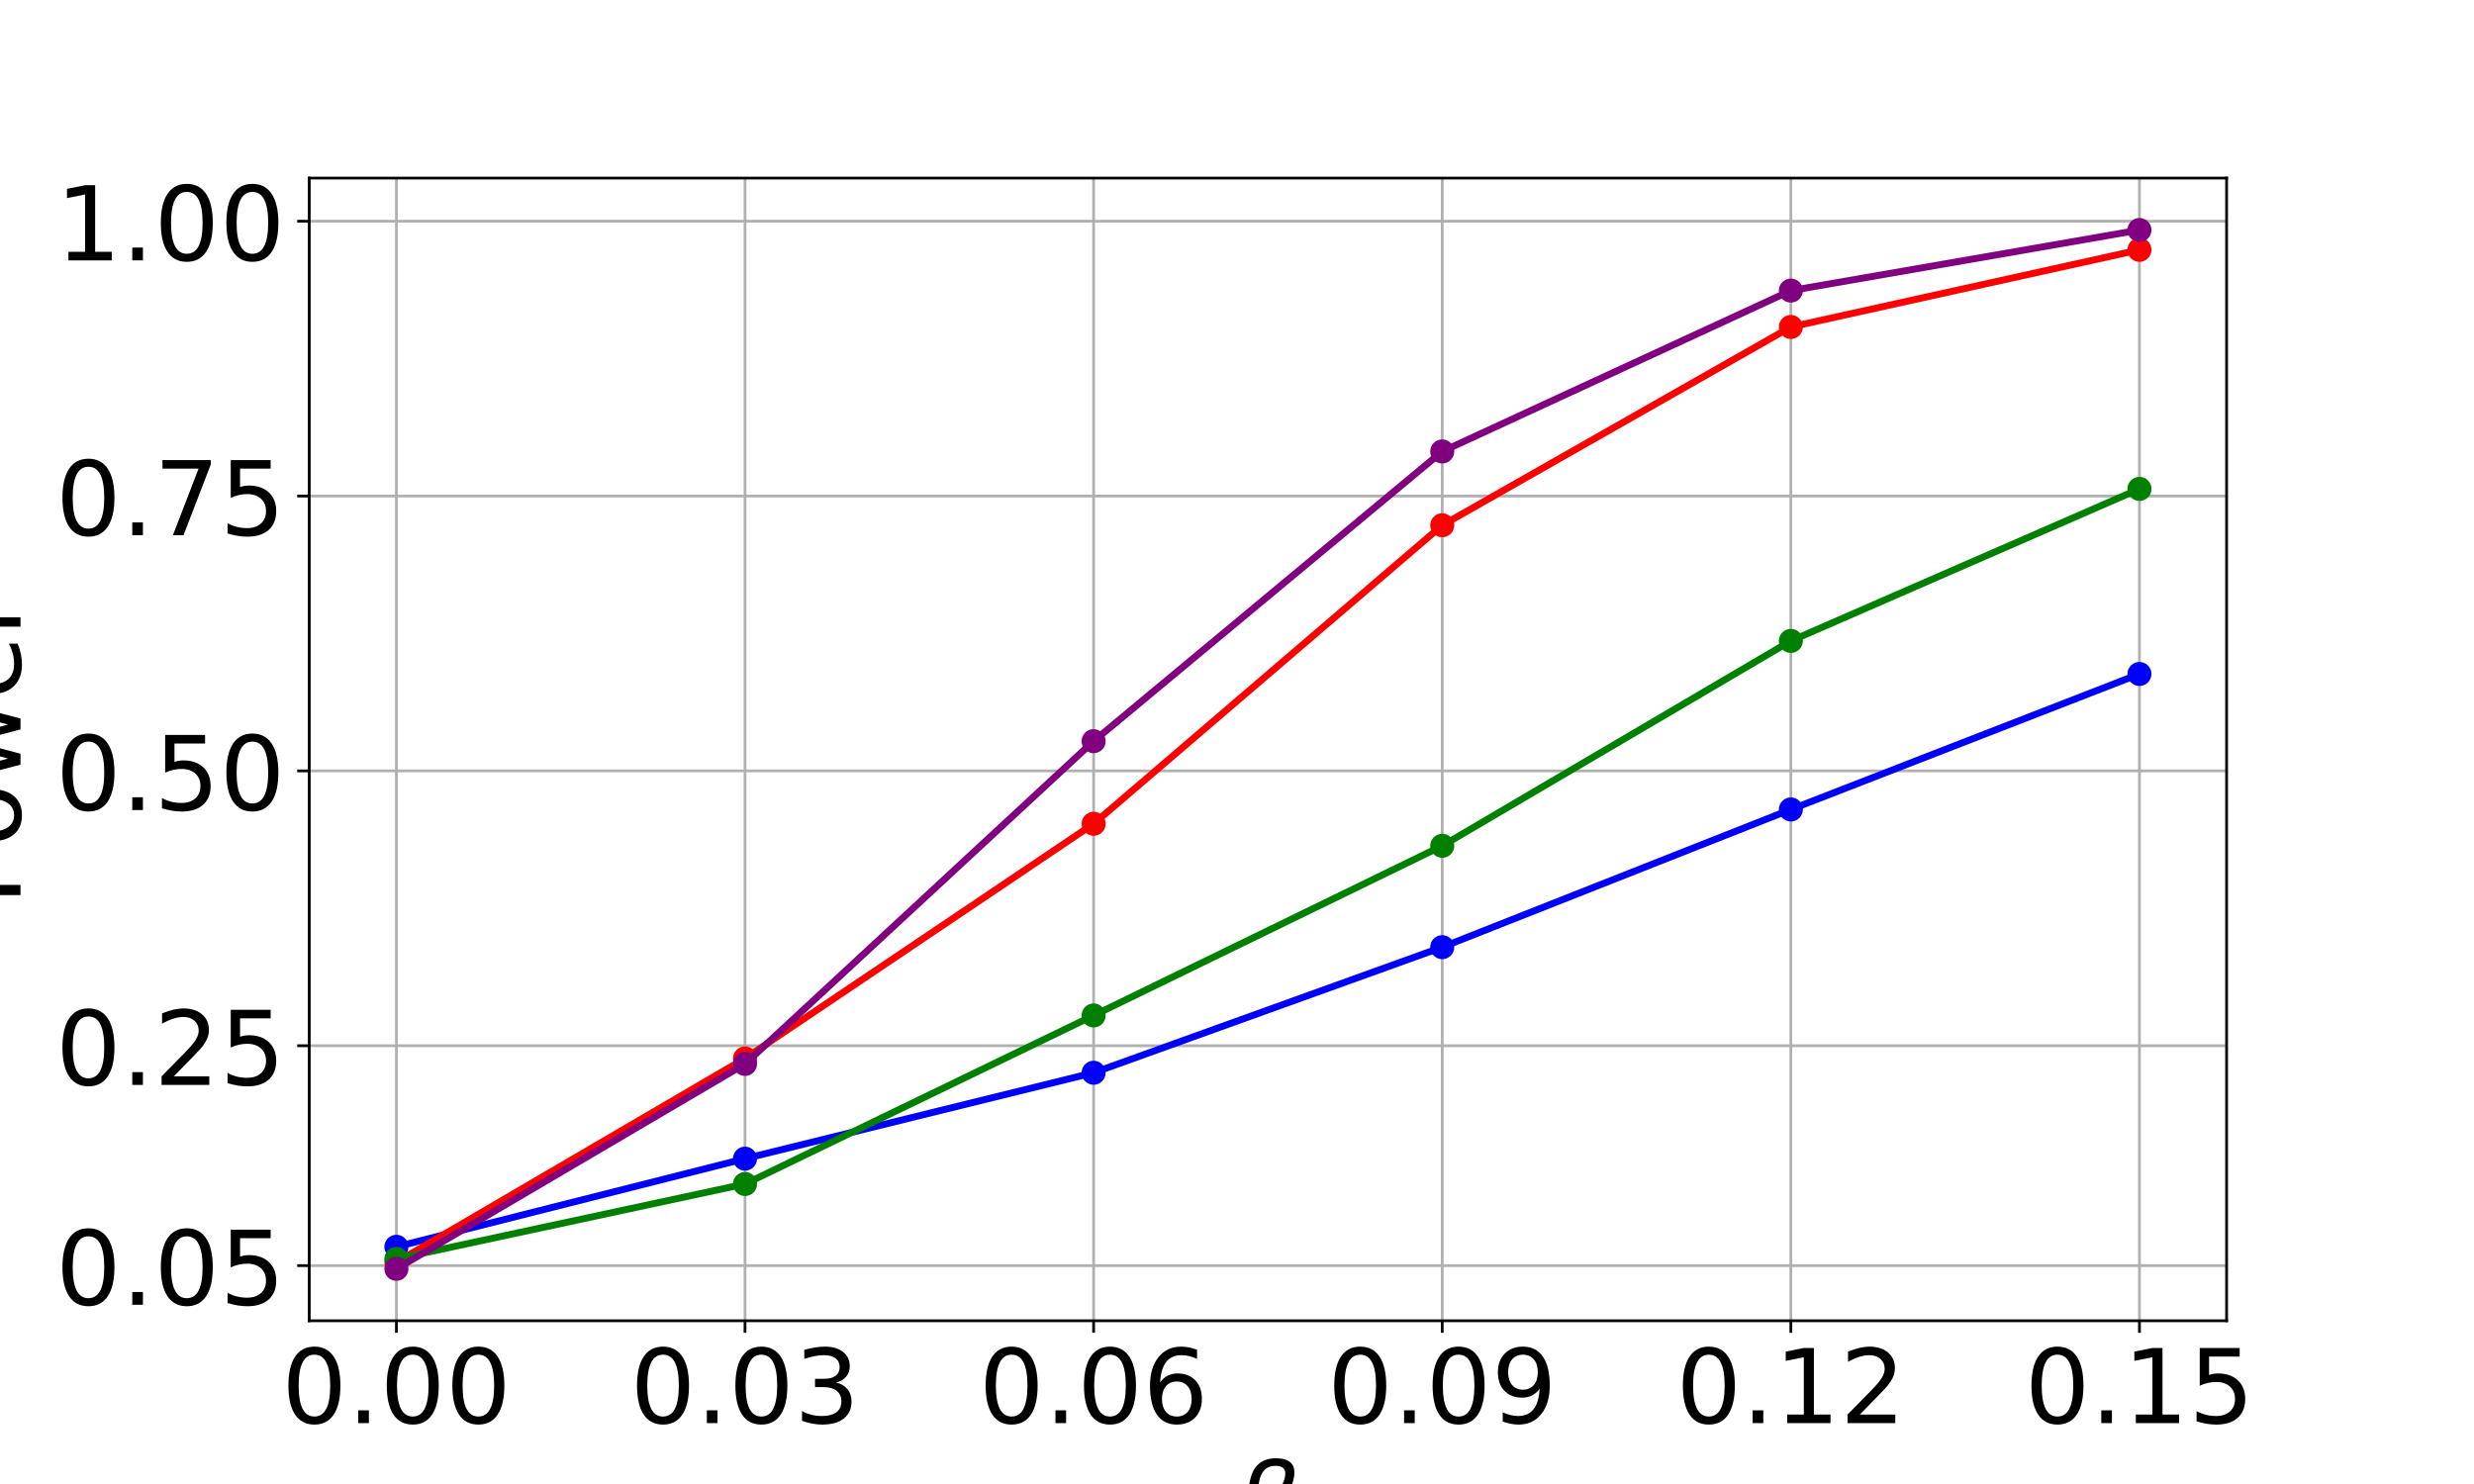
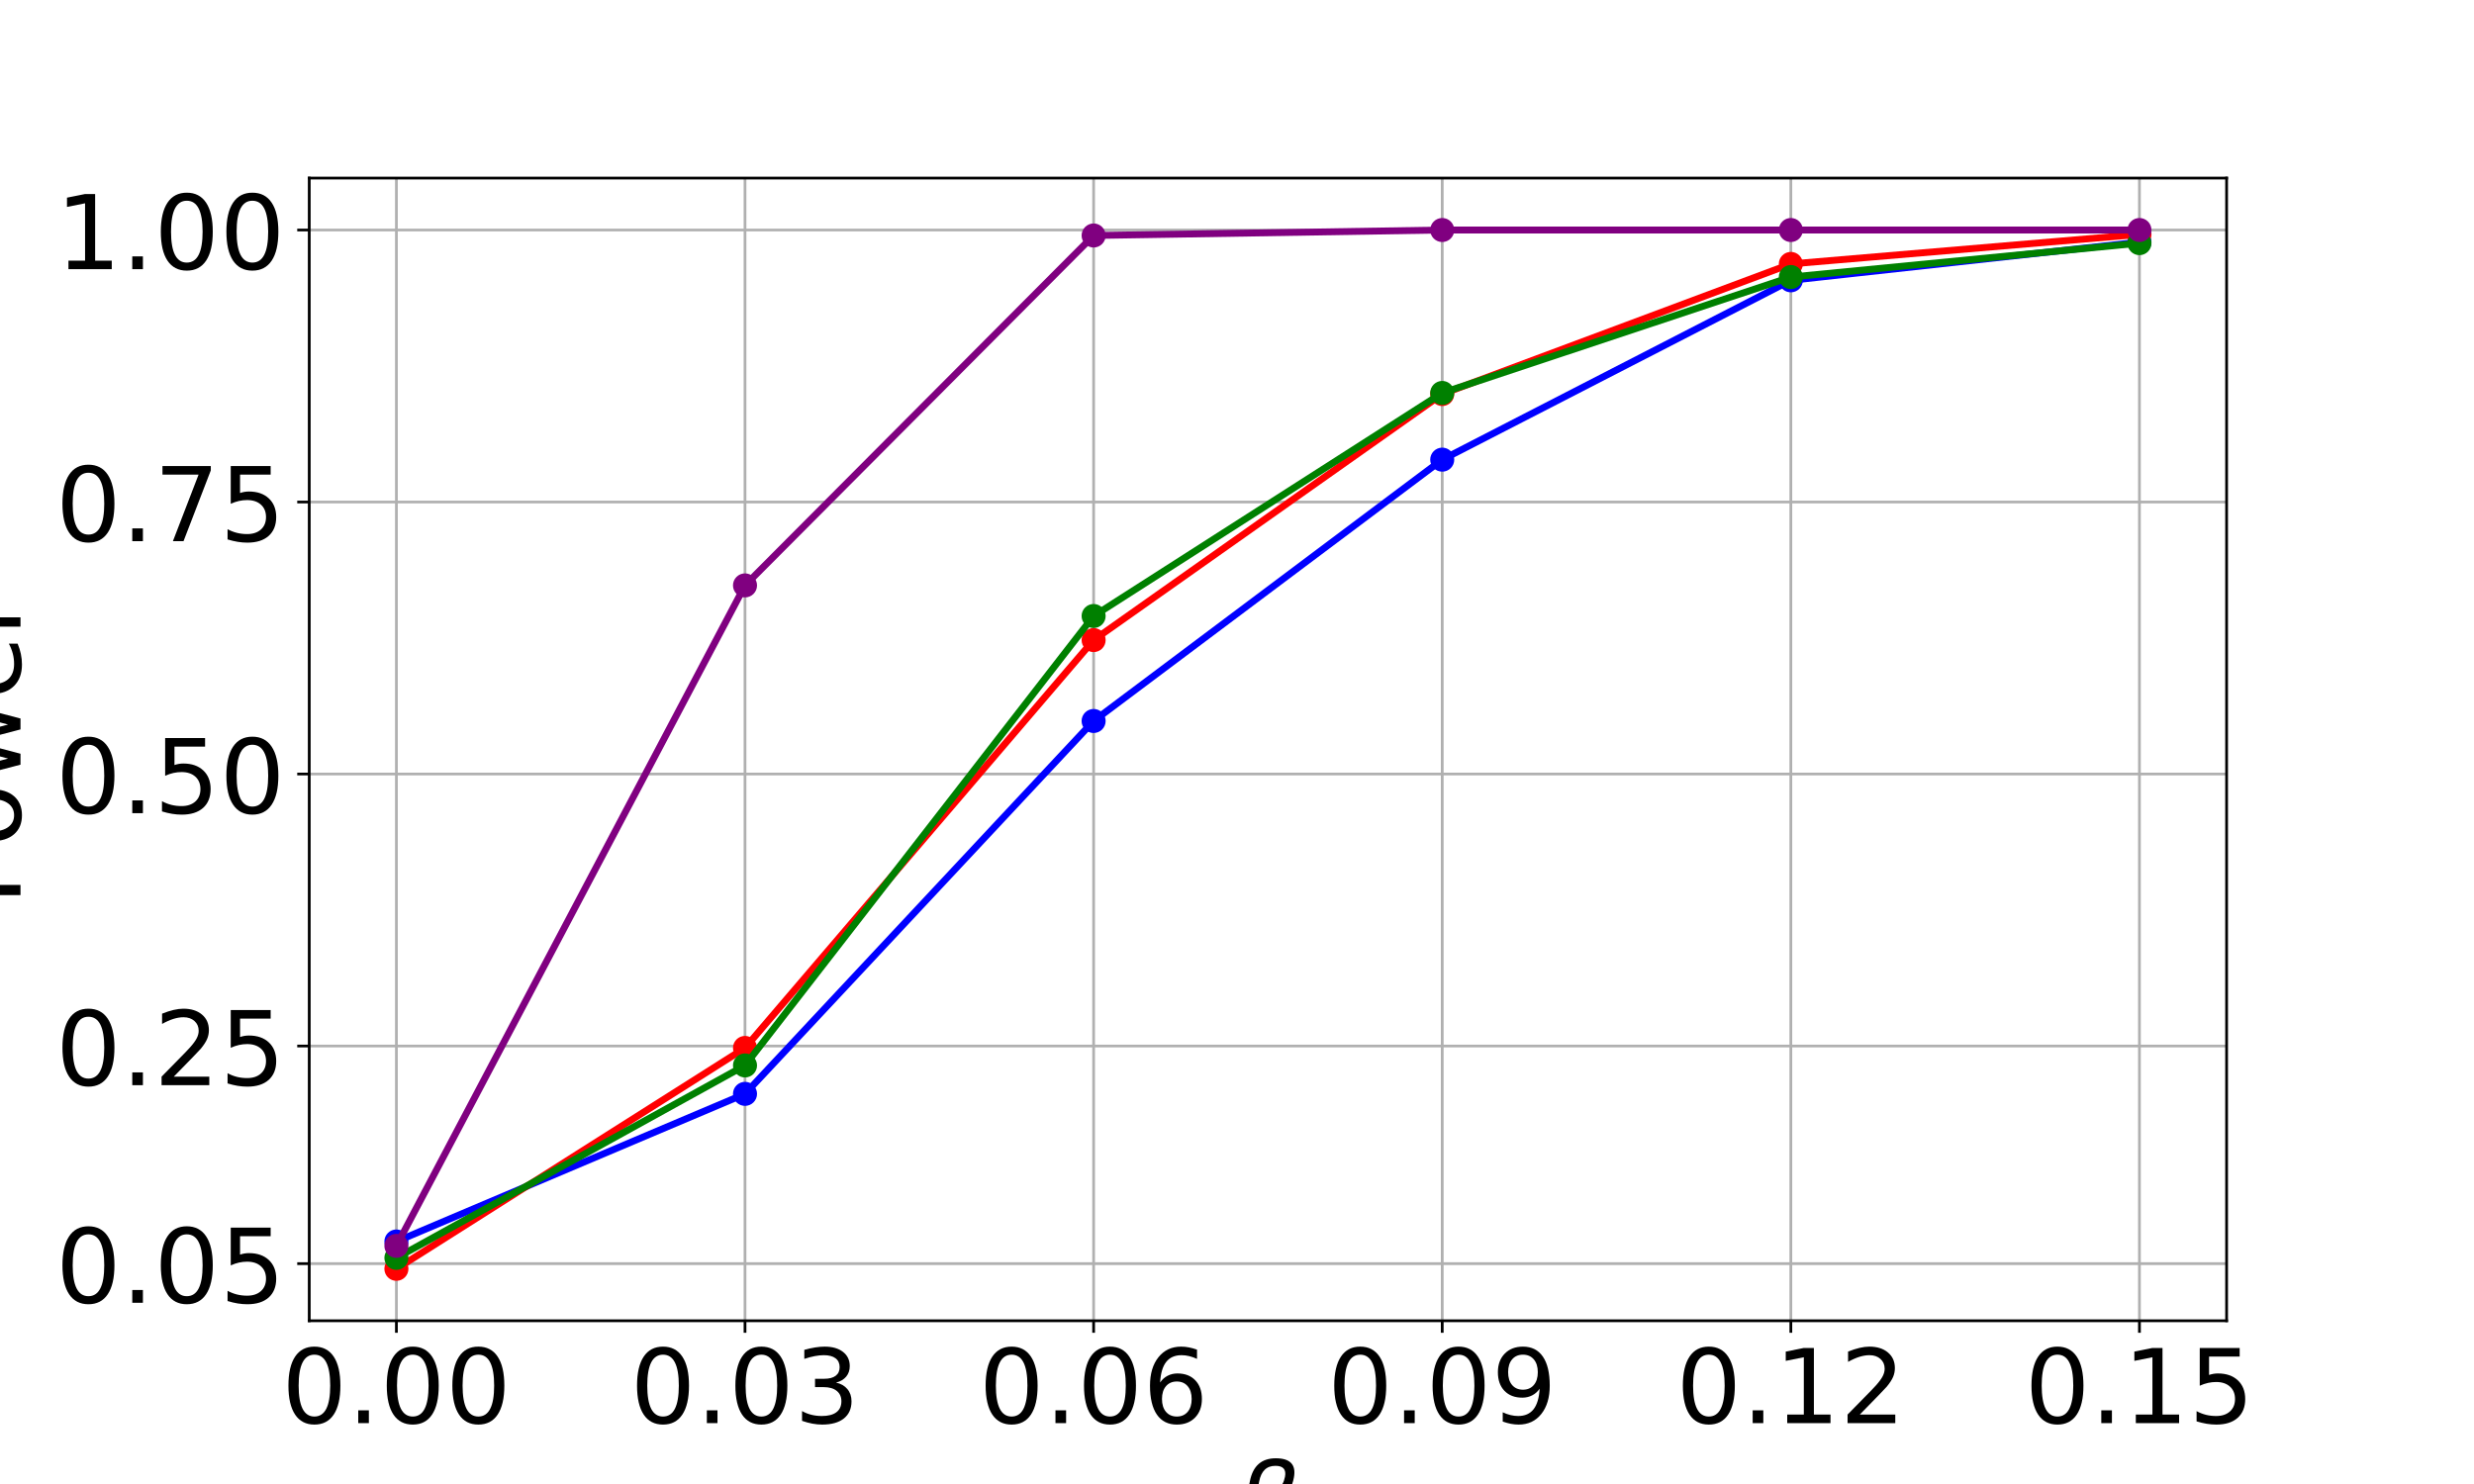
<svg xmlns="http://www.w3.org/2000/svg" xmlns:xlink="http://www.w3.org/1999/xlink" width="720pt" height="432pt" viewBox="0 0 720 432" version="1.1">
  <defs>
    <style type="text/css">*{stroke-linejoin: round; stroke-linecap: butt}</style>
  </defs>
  <g id="figure_1">
    <g id="patch_1">
      <path d="M 0 432  L 720 432  L 720 0  L 0 0  z " style="fill: #ffffff" />
    </g>
    <g id="axes_1">
      <g id="patch_2">
        <path d="M 90 384.48  L 648 384.48  L 648 51.84  L 90 51.84  z " style="fill: #ffffff" />
      </g>
      <g id="matplotlib.axis_1">
        <g id="xtick_1">
          <g id="line2d_1">
-             <path d="M 115.364 384.48  L 115.364 51.84  " clip-path="url(#pa038747696)" style="fill: none; stroke: #b0b0b0; stroke-width: 0.8; stroke-linecap: square" />
+             <path d="M 115.364 384.48  L 115.364 51.84  " clip-path="url(#pae2e86ba9e)" style="fill: none; stroke: #b0b0b0; stroke-width: 0.8; stroke-linecap: square" />
          </g>
          <g id="line2d_2">
            <defs>
-               <path id="mfbae62aa5c" d="M 0 0  L 0 3.5  " style="stroke: #000000; stroke-width: 0.8" />
+               <path id="m3d2e8a4893" d="M 0 0  L 0 3.5  " style="stroke: #000000; stroke-width: 0.8" />
            </defs>
            <g>
-               <use xlink:href="#mfbae62aa5c" x="115.364" y="384.48" style="stroke: #000000; stroke-width: 0.8" />
+               <use xlink:href="#m3d2e8a4893" x="115.364" y="384.48" style="stroke: #000000; stroke-width: 0.8" />
            </g>
          </g>
          <g id="text_1">
            <g transform="translate(81.9652 414.2753) scale(0.3 -0.3)">
              <defs>
                <path id="DejaVuSans-30" d="M 2034 4250  Q 1547 4250 1301 3770  Q 1056 3291 1056 2328  Q 1056 1369 1301 889  Q 1547 409 2034 409  Q 2525 409 2770 889  Q 3016 1369 3016 2328  Q 3016 3291 2770 3770  Q 2525 4250 2034 4250  z M 2034 4750  Q 2819 4750 3233 4129  Q 3647 3509 3647 2328  Q 3647 1150 3233 529  Q 2819 -91 2034 -91  Q 1250 -91 836 529  Q 422 1150 422 2328  Q 422 3509 836 4129  Q 1250 4750 2034 4750  z " transform="scale(0.015625)" />
                <path id="DejaVuSans-2e" d="M 684 794  L 1344 794  L 1344 0  L 684 0  L 684 794  z " transform="scale(0.015625)" />
              </defs>
              <use xlink:href="#DejaVuSans-30" />
              <use xlink:href="#DejaVuSans-2e" x="63.623" />
              <use xlink:href="#DejaVuSans-30" x="95.41" />
              <use xlink:href="#DejaVuSans-30" x="159.033" />
            </g>
          </g>
        </g>
        <g id="xtick_2">
          <g id="line2d_3">
-             <path d="M 216.818 384.48  L 216.818 51.84  " clip-path="url(#pa038747696)" style="fill: none; stroke: #b0b0b0; stroke-width: 0.8; stroke-linecap: square" />
+             <path d="M 216.818 384.48  L 216.818 51.84  " clip-path="url(#pae2e86ba9e)" style="fill: none; stroke: #b0b0b0; stroke-width: 0.8; stroke-linecap: square" />
          </g>
          <g id="line2d_4">
            <g>
-               <use xlink:href="#mfbae62aa5c" x="216.818" y="384.48" style="stroke: #000000; stroke-width: 0.8" />
+               <use xlink:href="#m3d2e8a4893" x="216.818" y="384.48" style="stroke: #000000; stroke-width: 0.8" />
            </g>
          </g>
          <g id="text_2">
            <g transform="translate(183.4197 414.2753) scale(0.3 -0.3)">
              <defs>
                <path id="DejaVuSans-33" d="M 2597 2516  Q 3050 2419 3304 2112  Q 3559 1806 3559 1356  Q 3559 666 3084 287  Q 2609 -91 1734 -91  Q 1441 -91 1130 -33  Q 819 25 488 141  L 488 750  Q 750 597 1062 519  Q 1375 441 1716 441  Q 2309 441 2620 675  Q 2931 909 2931 1356  Q 2931 1769 2642 2001  Q 2353 2234 1838 2234  L 1294 2234  L 1294 2753  L 1863 2753  Q 2328 2753 2575 2939  Q 2822 3125 2822 3475  Q 2822 3834 2567 4026  Q 2313 4219 1838 4219  Q 1578 4219 1281 4162  Q 984 4106 628 3988  L 628 4550  Q 988 4650 1302 4700  Q 1616 4750 1894 4750  Q 2613 4750 3031 4423  Q 3450 4097 3450 3541  Q 3450 3153 3228 2886  Q 3006 2619 2597 2516  z " transform="scale(0.015625)" />
              </defs>
              <use xlink:href="#DejaVuSans-30" />
              <use xlink:href="#DejaVuSans-2e" x="63.623" />
              <use xlink:href="#DejaVuSans-30" x="95.41" />
              <use xlink:href="#DejaVuSans-33" x="159.033" />
            </g>
          </g>
        </g>
        <g id="xtick_3">
          <g id="line2d_5">
-             <path d="M 318.273 384.48  L 318.273 51.84  " clip-path="url(#pa038747696)" style="fill: none; stroke: #b0b0b0; stroke-width: 0.8; stroke-linecap: square" />
+             <path d="M 318.273 384.48  L 318.273 51.84  " clip-path="url(#pae2e86ba9e)" style="fill: none; stroke: #b0b0b0; stroke-width: 0.8; stroke-linecap: square" />
          </g>
          <g id="line2d_6">
            <g>
-               <use xlink:href="#mfbae62aa5c" x="318.273" y="384.48" style="stroke: #000000; stroke-width: 0.8" />
+               <use xlink:href="#m3d2e8a4893" x="318.273" y="384.48" style="stroke: #000000; stroke-width: 0.8" />
            </g>
          </g>
          <g id="text_3">
            <g transform="translate(284.8743 414.2753) scale(0.3 -0.3)">
              <defs>
                <path id="DejaVuSans-36" d="M 2113 2584  Q 1688 2584 1439 2293  Q 1191 2003 1191 1497  Q 1191 994 1439 701  Q 1688 409 2113 409  Q 2538 409 2786 701  Q 3034 994 3034 1497  Q 3034 2003 2786 2293  Q 2538 2584 2113 2584  z M 3366 4563  L 3366 3988  Q 3128 4100 2886 4159  Q 2644 4219 2406 4219  Q 1781 4219 1451 3797  Q 1122 3375 1075 2522  Q 1259 2794 1537 2939  Q 1816 3084 2150 3084  Q 2853 3084 3261 2657  Q 3669 2231 3669 1497  Q 3669 778 3244 343  Q 2819 -91 2113 -91  Q 1303 -91 875 529  Q 447 1150 447 2328  Q 447 3434 972 4092  Q 1497 4750 2381 4750  Q 2619 4750 2861 4703  Q 3103 4656 3366 4563  z " transform="scale(0.015625)" />
              </defs>
              <use xlink:href="#DejaVuSans-30" />
              <use xlink:href="#DejaVuSans-2e" x="63.623" />
              <use xlink:href="#DejaVuSans-30" x="95.41" />
              <use xlink:href="#DejaVuSans-36" x="159.033" />
            </g>
          </g>
        </g>
        <g id="xtick_4">
          <g id="line2d_7">
-             <path d="M 419.727 384.48  L 419.727 51.84  " clip-path="url(#pa038747696)" style="fill: none; stroke: #b0b0b0; stroke-width: 0.8; stroke-linecap: square" />
+             <path d="M 419.727 384.48  L 419.727 51.84  " clip-path="url(#pae2e86ba9e)" style="fill: none; stroke: #b0b0b0; stroke-width: 0.8; stroke-linecap: square" />
          </g>
          <g id="line2d_8">
            <g>
-               <use xlink:href="#mfbae62aa5c" x="419.727" y="384.48" style="stroke: #000000; stroke-width: 0.8" />
+               <use xlink:href="#m3d2e8a4893" x="419.727" y="384.48" style="stroke: #000000; stroke-width: 0.8" />
            </g>
          </g>
          <g id="text_4">
            <g transform="translate(386.3288 414.2753) scale(0.3 -0.3)">
              <defs>
                <path id="DejaVuSans-39" d="M 703 97  L 703 672  Q 941 559 1184 500  Q 1428 441 1663 441  Q 2288 441 2617 861  Q 2947 1281 2994 2138  Q 2813 1869 2534 1725  Q 2256 1581 1919 1581  Q 1219 1581 811 2004  Q 403 2428 403 3163  Q 403 3881 828 4315  Q 1253 4750 1959 4750  Q 2769 4750 3195 4129  Q 3622 3509 3622 2328  Q 3622 1225 3098 567  Q 2575 -91 1691 -91  Q 1453 -91 1209 -44  Q 966 3 703 97  z M 1959 2075  Q 2384 2075 2632 2365  Q 2881 2656 2881 3163  Q 2881 3666 2632 3958  Q 2384 4250 1959 4250  Q 1534 4250 1286 3958  Q 1038 3666 1038 3163  Q 1038 2656 1286 2365  Q 1534 2075 1959 2075  z " transform="scale(0.015625)" />
              </defs>
              <use xlink:href="#DejaVuSans-30" />
              <use xlink:href="#DejaVuSans-2e" x="63.623" />
              <use xlink:href="#DejaVuSans-30" x="95.41" />
              <use xlink:href="#DejaVuSans-39" x="159.033" />
            </g>
          </g>
        </g>
        <g id="xtick_5">
          <g id="line2d_9">
-             <path d="M 521.182 384.48  L 521.182 51.84  " clip-path="url(#pa038747696)" style="fill: none; stroke: #b0b0b0; stroke-width: 0.8; stroke-linecap: square" />
+             <path d="M 521.182 384.48  L 521.182 51.84  " clip-path="url(#pae2e86ba9e)" style="fill: none; stroke: #b0b0b0; stroke-width: 0.8; stroke-linecap: square" />
          </g>
          <g id="line2d_10">
            <g>
-               <use xlink:href="#mfbae62aa5c" x="521.182" y="384.48" style="stroke: #000000; stroke-width: 0.8" />
+               <use xlink:href="#m3d2e8a4893" x="521.182" y="384.48" style="stroke: #000000; stroke-width: 0.8" />
            </g>
          </g>
          <g id="text_5">
            <g transform="translate(487.7834 414.2753) scale(0.3 -0.3)">
              <defs>
                <path id="DejaVuSans-31" d="M 794 531  L 1825 531  L 1825 4091  L 703 3866  L 703 4441  L 1819 4666  L 2450 4666  L 2450 531  L 3481 531  L 3481 0  L 794 0  L 794 531  z " transform="scale(0.015625)" />
                <path id="DejaVuSans-32" d="M 1228 531  L 3431 531  L 3431 0  L 469 0  L 469 531  Q 828 903 1448 1529  Q 2069 2156 2228 2338  Q 2531 2678 2651 2914  Q 2772 3150 2772 3378  Q 2772 3750 2511 3984  Q 2250 4219 1831 4219  Q 1534 4219 1204 4116  Q 875 4013 500 3803  L 500 4441  Q 881 4594 1212 4672  Q 1544 4750 1819 4750  Q 2544 4750 2975 4387  Q 3406 4025 3406 3419  Q 3406 3131 3298 2873  Q 3191 2616 2906 2266  Q 2828 2175 2409 1742  Q 1991 1309 1228 531  z " transform="scale(0.015625)" />
              </defs>
              <use xlink:href="#DejaVuSans-30" />
              <use xlink:href="#DejaVuSans-2e" x="63.623" />
              <use xlink:href="#DejaVuSans-31" x="95.41" />
              <use xlink:href="#DejaVuSans-32" x="159.033" />
            </g>
          </g>
        </g>
        <g id="xtick_6">
          <g id="line2d_11">
-             <path d="M 622.636 384.48  L 622.636 51.84  " clip-path="url(#pa038747696)" style="fill: none; stroke: #b0b0b0; stroke-width: 0.8; stroke-linecap: square" />
+             <path d="M 622.636 384.48  L 622.636 51.84  " clip-path="url(#pae2e86ba9e)" style="fill: none; stroke: #b0b0b0; stroke-width: 0.8; stroke-linecap: square" />
          </g>
          <g id="line2d_12">
            <g>
-               <use xlink:href="#mfbae62aa5c" x="622.636" y="384.48" style="stroke: #000000; stroke-width: 0.8" />
+               <use xlink:href="#m3d2e8a4893" x="622.636" y="384.48" style="stroke: #000000; stroke-width: 0.8" />
            </g>
          </g>
          <g id="text_6">
            <g transform="translate(589.2379 414.2753) scale(0.3 -0.3)">
              <defs>
                <path id="DejaVuSans-35" d="M 691 4666  L 3169 4666  L 3169 4134  L 1269 4134  L 1269 2991  Q 1406 3038 1543 3061  Q 1681 3084 1819 3084  Q 2600 3084 3056 2656  Q 3513 2228 3513 1497  Q 3513 744 3044 326  Q 2575 -91 1722 -91  Q 1428 -91 1123 -41  Q 819 9 494 109  L 494 744  Q 775 591 1075 516  Q 1375 441 1709 441  Q 2250 441 2565 725  Q 2881 1009 2881 1497  Q 2881 1984 2565 2268  Q 2250 2553 1709 2553  Q 1456 2553 1204 2497  Q 953 2441 691 2322  L 691 4666  z " transform="scale(0.015625)" />
              </defs>
              <use xlink:href="#DejaVuSans-30" />
              <use xlink:href="#DejaVuSans-2e" x="63.623" />
              <use xlink:href="#DejaVuSans-31" x="95.41" />
              <use xlink:href="#DejaVuSans-35" x="159.033" />
            </g>
          </g>
        </g>
        <g id="text_7">
          <g transform="translate(359.4 447.6144) scale(0.3 -0.3)">
            <defs>
              <path id="DejaVuSans-Oblique-3b2" d="M 872 216  L 572 -1331  L -6 -1331  L 928 3478  Q 1206 4903 2538 4903  Q 3888 4903 3659 3700  Q 3503 2844 2894 2531  Q 3713 2250 3553 1416  Q 3272 -69 1759 -66  Q 1097 -63 872 216  z M 1019 966  Q 1259 422 1875 425  Q 2775 425 2966 1406  Q 3138 2288 1675 2219  L 1778 2750  Q 2909 2731 3106 3750  Q 3241 4438 2509 4434  Q 1691 4434 1503 3459  L 1019 966  z " transform="scale(0.015625)" />
            </defs>
            <use xlink:href="#DejaVuSans-Oblique-3b2" transform="translate(0 0.390625)" />
          </g>
        </g>
      </g>
      <g id="matplotlib.axis_2">
        <g id="ytick_1">
          <g id="line2d_13">
-             <path d="M 90 304.423  L 648 304.423  " clip-path="url(#pa038747696)" style="fill: none; stroke: #b0b0b0; stroke-width: 0.8; stroke-linecap: square" />
+             <path d="M 90 304.503  L 648 304.503  " clip-path="url(#pae2e86ba9e)" style="fill: none; stroke: #b0b0b0; stroke-width: 0.8; stroke-linecap: square" />
          </g>
          <g id="line2d_14">
            <defs>
-               <path id="md368ca4e29" d="M 0 0  L -3.5 0  " style="stroke: #000000; stroke-width: 0.8" />
+               <path id="mae5ca51625" d="M 0 0  L -3.5 0  " style="stroke: #000000; stroke-width: 0.8" />
            </defs>
            <g>
-               <use xlink:href="#md368ca4e29" x="90" y="304.423" style="stroke: #000000; stroke-width: 0.8" />
+               <use xlink:href="#mae5ca51625" x="90" y="304.503" style="stroke: #000000; stroke-width: 0.8" />
            </g>
          </g>
          <g id="text_8">
-             <g transform="translate(16.20312 315.8202) scale(0.3 -0.3)">
+             <g transform="translate(16.20312 315.9008) scale(0.3 -0.3)">
              <use xlink:href="#DejaVuSans-30" />
              <use xlink:href="#DejaVuSans-2e" x="63.623" />
              <use xlink:href="#DejaVuSans-32" x="95.41" />
              <use xlink:href="#DejaVuSans-35" x="159.033" />
            </g>
          </g>
        </g>
        <g id="ytick_2">
          <g id="line2d_15">
-             <path d="M 90 224.413  L 648 224.413  " clip-path="url(#pa038747696)" style="fill: none; stroke: #b0b0b0; stroke-width: 0.8; stroke-linecap: square" />
+             <path d="M 90 225.322  L 648 225.322  " clip-path="url(#pae2e86ba9e)" style="fill: none; stroke: #b0b0b0; stroke-width: 0.8; stroke-linecap: square" />
          </g>
          <g id="line2d_16">
            <g>
-               <use xlink:href="#md368ca4e29" x="90" y="224.413" style="stroke: #000000; stroke-width: 0.8" />
+               <use xlink:href="#mae5ca51625" x="90" y="225.322" style="stroke: #000000; stroke-width: 0.8" />
            </g>
          </g>
          <g id="text_9">
-             <g transform="translate(16.20312 235.8109) scale(0.3 -0.3)">
+             <g transform="translate(16.20312 236.7198) scale(0.3 -0.3)">
              <use xlink:href="#DejaVuSans-30" />
              <use xlink:href="#DejaVuSans-2e" x="63.623" />
              <use xlink:href="#DejaVuSans-35" x="95.41" />
              <use xlink:href="#DejaVuSans-30" x="159.033" />
            </g>
          </g>
        </g>
        <g id="ytick_3">
          <g id="line2d_17">
-             <path d="M 90 144.404  L 648 144.404  " clip-path="url(#pa038747696)" style="fill: none; stroke: #b0b0b0; stroke-width: 0.8; stroke-linecap: square" />
+             <path d="M 90 146.141  L 648 146.141  " clip-path="url(#pae2e86ba9e)" style="fill: none; stroke: #b0b0b0; stroke-width: 0.8; stroke-linecap: square" />
          </g>
          <g id="line2d_18">
            <g>
-               <use xlink:href="#md368ca4e29" x="90" y="144.404" style="stroke: #000000; stroke-width: 0.8" />
+               <use xlink:href="#mae5ca51625" x="90" y="146.141" style="stroke: #000000; stroke-width: 0.8" />
            </g>
          </g>
          <g id="text_10">
-             <g transform="translate(16.20312 155.8016) scale(0.3 -0.3)">
+             <g transform="translate(16.20312 157.5387) scale(0.3 -0.3)">
              <defs>
                <path id="DejaVuSans-37" d="M 525 4666  L 3525 4666  L 3525 4397  L 1831 0  L 1172 0  L 2766 4134  L 525 4134  L 525 4666  z " transform="scale(0.015625)" />
              </defs>
              <use xlink:href="#DejaVuSans-30" />
              <use xlink:href="#DejaVuSans-2e" x="63.623" />
              <use xlink:href="#DejaVuSans-37" x="95.41" />
              <use xlink:href="#DejaVuSans-35" x="159.033" />
            </g>
          </g>
        </g>
        <g id="ytick_4">
          <g id="line2d_19">
-             <path d="M 90 64.395  L 648 64.395  " clip-path="url(#pa038747696)" style="fill: none; stroke: #b0b0b0; stroke-width: 0.8; stroke-linecap: square" />
+             <path d="M 90 66.96  L 648 66.96  " clip-path="url(#pae2e86ba9e)" style="fill: none; stroke: #b0b0b0; stroke-width: 0.8; stroke-linecap: square" />
          </g>
          <g id="line2d_20">
            <g>
-               <use xlink:href="#md368ca4e29" x="90" y="64.395" style="stroke: #000000; stroke-width: 0.8" />
+               <use xlink:href="#mae5ca51625" x="90" y="66.96" style="stroke: #000000; stroke-width: 0.8" />
            </g>
          </g>
          <g id="text_11">
-             <g transform="translate(16.20312 75.79223) scale(0.3 -0.3)">
+             <g transform="translate(16.20312 78.35766) scale(0.3 -0.3)">
              <use xlink:href="#DejaVuSans-31" />
              <use xlink:href="#DejaVuSans-2e" x="63.623" />
              <use xlink:href="#DejaVuSans-30" x="95.41" />
              <use xlink:href="#DejaVuSans-30" x="159.033" />
            </g>
          </g>
        </g>
        <g id="ytick_5">
          <g id="line2d_21">
-             <path d="M 90 368.43  L 648 368.43  " clip-path="url(#pa038747696)" style="fill: none; stroke: #b0b0b0; stroke-width: 0.8; stroke-linecap: square" />
+             <path d="M 90 367.848  L 648 367.848  " clip-path="url(#pae2e86ba9e)" style="fill: none; stroke: #b0b0b0; stroke-width: 0.8; stroke-linecap: square" />
          </g>
          <g id="line2d_22">
            <g>
-               <use xlink:href="#md368ca4e29" x="90" y="368.43" style="stroke: #000000; stroke-width: 0.8" />
+               <use xlink:href="#mae5ca51625" x="90" y="367.848" style="stroke: #000000; stroke-width: 0.8" />
            </g>
          </g>
          <g id="text_12">
-             <g transform="translate(16.20312 379.8277) scale(0.3 -0.3)">
+             <g transform="translate(16.20312 379.2457) scale(0.3 -0.3)">
              <use xlink:href="#DejaVuSans-30" />
              <use xlink:href="#DejaVuSans-2e" x="63.623" />
              <use xlink:href="#DejaVuSans-30" x="95.41" />
              <use xlink:href="#DejaVuSans-35" x="159.033" />
            </g>
          </g>
        </g>
        <g id="text_13">
          <g transform="translate(5.964062 263.5022) rotate(-90) scale(0.3 -0.3)">
            <defs>
              <path id="DejaVuSans-50" d="M 1259 4147  L 1259 2394  L 2053 2394  Q 2494 2394 2734 2622  Q 2975 2850 2975 3272  Q 2975 3691 2734 3919  Q 2494 4147 2053 4147  L 1259 4147  z M 628 4666  L 2053 4666  Q 2838 4666 3239 4311  Q 3641 3956 3641 3272  Q 3641 2581 3239 2228  Q 2838 1875 2053 1875  L 1259 1875  L 1259 0  L 628 0  L 628 4666  z " transform="scale(0.015625)" />
              <path id="DejaVuSans-6f" d="M 1959 3097  Q 1497 3097 1228 2736  Q 959 2375 959 1747  Q 959 1119 1226 758  Q 1494 397 1959 397  Q 2419 397 2687 759  Q 2956 1122 2956 1747  Q 2956 2369 2687 2733  Q 2419 3097 1959 3097  z M 1959 3584  Q 2709 3584 3137 3096  Q 3566 2609 3566 1747  Q 3566 888 3137 398  Q 2709 -91 1959 -91  Q 1206 -91 779 398  Q 353 888 353 1747  Q 353 2609 779 3096  Q 1206 3584 1959 3584  z " transform="scale(0.015625)" />
              <path id="DejaVuSans-77" d="M 269 3500  L 844 3500  L 1563 769  L 2278 3500  L 2956 3500  L 3675 769  L 4391 3500  L 4966 3500  L 4050 0  L 3372 0  L 2619 2869  L 1863 0  L 1184 0  L 269 3500  z " transform="scale(0.015625)" />
              <path id="DejaVuSans-65" d="M 3597 1894  L 3597 1613  L 953 1613  Q 991 1019 1311 708  Q 1631 397 2203 397  Q 2534 397 2845 478  Q 3156 559 3463 722  L 3463 178  Q 3153 47 2828 -22  Q 2503 -91 2169 -91  Q 1331 -91 842 396  Q 353 884 353 1716  Q 353 2575 817 3079  Q 1281 3584 2069 3584  Q 2775 3584 3186 3129  Q 3597 2675 3597 1894  z M 3022 2063  Q 3016 2534 2758 2815  Q 2500 3097 2075 3097  Q 1594 3097 1305 2825  Q 1016 2553 972 2059  L 3022 2063  z " transform="scale(0.015625)" />
              <path id="DejaVuSans-72" d="M 2631 2963  Q 2534 3019 2420 3045  Q 2306 3072 2169 3072  Q 1681 3072 1420 2755  Q 1159 2438 1159 1844  L 1159 0  L 581 0  L 581 3500  L 1159 3500  L 1159 2956  Q 1341 3275 1631 3429  Q 1922 3584 2338 3584  Q 2397 3584 2469 3576  Q 2541 3569 2628 3553  L 2631 2963  z " transform="scale(0.015625)" />
            </defs>
            <use xlink:href="#DejaVuSans-50" />
            <use xlink:href="#DejaVuSans-6f" x="56.678" />
            <use xlink:href="#DejaVuSans-77" x="117.859" />
            <use xlink:href="#DejaVuSans-65" x="199.646" />
            <use xlink:href="#DejaVuSans-72" x="261.17" />
          </g>
        </g>
      </g>
      <g id="line2d_23">
-         <path d="M 115.364 362.946  L 216.818 337.292  L 318.273 312.279  L 419.727 275.722  L 521.182 235.637  L 622.636 196.194  " clip-path="url(#pa038747696)" style="fill: none; stroke: #0000ff; stroke-width: 2; stroke-linecap: square" />
+         <path d="M 115.364 361.402  L 216.818 318.429  L 318.273 209.884  L 419.727 133.806  L 521.182 81.603  L 622.636 70.461  " clip-path="url(#pae2e86ba9e)" style="fill: none; stroke: #0000ff; stroke-width: 2; stroke-linecap: square" />
        <defs>
-           <path id="m88c281de31" d="M 0 3  C 0.796 3 1.559 2.684 2.121 2.121  C 2.684 1.559 3 0.796 3 0  C 3 -0.796 2.684 -1.559 2.121 -2.121  C 1.559 -2.684 0.796 -3 0 -3  C -0.796 -3 -1.559 -2.684 -2.121 -2.121  C -2.684 -1.559 -3 -0.796 -3 0  C -3 0.796 -2.684 1.559 -2.121 2.121  C -1.559 2.684 -0.796 3 0 3  z " style="stroke: #0000ff" />
+           <path id="m645d6e3f68" d="M 0 3  C 0.796 3 1.559 2.684 2.121 2.121  C 2.684 1.559 3 0.796 3 0  C 3 -0.796 2.684 -1.559 2.121 -2.121  C 1.559 -2.684 0.796 -3 0 -3  C -0.796 -3 -1.559 -2.684 -2.121 -2.121  C -2.684 -1.559 -3 -0.796 -3 0  C -3 0.796 -2.684 1.559 -2.121 2.121  C -1.559 2.684 -0.796 3 0 3  z " style="stroke: #0000ff" />
        </defs>
-         <g clip-path="url(#pa038747696)">
-           <use xlink:href="#m88c281de31" x="115.364" y="362.946" style="fill: #0000ff; stroke: #0000ff" />
-           <use xlink:href="#m88c281de31" x="216.818" y="337.292" style="fill: #0000ff; stroke: #0000ff" />
-           <use xlink:href="#m88c281de31" x="318.273" y="312.279" style="fill: #0000ff; stroke: #0000ff" />
-           <use xlink:href="#m88c281de31" x="419.727" y="275.722" style="fill: #0000ff; stroke: #0000ff" />
-           <use xlink:href="#m88c281de31" x="521.182" y="235.637" style="fill: #0000ff; stroke: #0000ff" />
-           <use xlink:href="#m88c281de31" x="622.636" y="196.194" style="fill: #0000ff; stroke: #0000ff" />
+         <g clip-path="url(#pae2e86ba9e)">
+           <use xlink:href="#m645d6e3f68" x="115.364" y="361.402" style="fill: #0000ff; stroke: #0000ff" />
+           <use xlink:href="#m645d6e3f68" x="216.818" y="318.429" style="fill: #0000ff; stroke: #0000ff" />
+           <use xlink:href="#m645d6e3f68" x="318.273" y="209.884" style="fill: #0000ff; stroke: #0000ff" />
+           <use xlink:href="#m645d6e3f68" x="419.727" y="133.806" style="fill: #0000ff; stroke: #0000ff" />
+           <use xlink:href="#m645d6e3f68" x="521.182" y="81.603" style="fill: #0000ff; stroke: #0000ff" />
+           <use xlink:href="#m645d6e3f68" x="622.636" y="70.461" style="fill: #0000ff; stroke: #0000ff" />
        </g>
      </g>
      <g id="line2d_24">
-         <path d="M 115.364 367.436  L 216.818 308.11  L 318.273 239.806  L 419.727 152.902  L 521.182 95.18  L 622.636 72.732  " clip-path="url(#pa038747696)" style="fill: none; stroke: #ff0000; stroke-width: 2; stroke-linecap: square" />
+         <path d="M 115.364 369.36  L 216.818 305.06  L 318.273 186.328  L 419.727 114.707  L 521.182 76.828  L 622.636 68.233  " clip-path="url(#pae2e86ba9e)" style="fill: none; stroke: #ff0000; stroke-width: 2; stroke-linecap: square" />
        <defs>
-           <path id="m48c0bba248" d="M 0 3  C 0.796 3 1.559 2.684 2.121 2.121  C 2.684 1.559 3 0.796 3 0  C 3 -0.796 2.684 -1.559 2.121 -2.121  C 1.559 -2.684 0.796 -3 0 -3  C -0.796 -3 -1.559 -2.684 -2.121 -2.121  C -2.684 -1.559 -3 -0.796 -3 0  C -3 0.796 -2.684 1.559 -2.121 2.121  C -1.559 2.684 -0.796 3 0 3  z " style="stroke: #ff0000" />
+           <path id="m4220b5cde3" d="M 0 3  C 0.796 3 1.559 2.684 2.121 2.121  C 2.684 1.559 3 0.796 3 0  C 3 -0.796 2.684 -1.559 2.121 -2.121  C 1.559 -2.684 0.796 -3 0 -3  C -0.796 -3 -1.559 -2.684 -2.121 -2.121  C -2.684 -1.559 -3 -0.796 -3 0  C -3 0.796 -2.684 1.559 -2.121 2.121  C -1.559 2.684 -0.796 3 0 3  z " style="stroke: #ff0000" />
        </defs>
-         <g clip-path="url(#pa038747696)">
-           <use xlink:href="#m48c0bba248" x="115.364" y="367.436" style="fill: #ff0000; stroke: #ff0000" />
-           <use xlink:href="#m48c0bba248" x="216.818" y="308.11" style="fill: #ff0000; stroke: #ff0000" />
-           <use xlink:href="#m48c0bba248" x="318.273" y="239.806" style="fill: #ff0000; stroke: #ff0000" />
-           <use xlink:href="#m48c0bba248" x="419.727" y="152.902" style="fill: #ff0000; stroke: #ff0000" />
-           <use xlink:href="#m48c0bba248" x="521.182" y="95.18" style="fill: #ff0000; stroke: #ff0000" />
-           <use xlink:href="#m48c0bba248" x="622.636" y="72.732" style="fill: #ff0000; stroke: #ff0000" />
+         <g clip-path="url(#pae2e86ba9e)">
+           <use xlink:href="#m4220b5cde3" x="115.364" y="369.36" style="fill: #ff0000; stroke: #ff0000" />
+           <use xlink:href="#m4220b5cde3" x="216.818" y="305.06" style="fill: #ff0000; stroke: #ff0000" />
+           <use xlink:href="#m4220b5cde3" x="318.273" y="186.328" style="fill: #ff0000; stroke: #ff0000" />
+           <use xlink:href="#m4220b5cde3" x="419.727" y="114.707" style="fill: #ff0000; stroke: #ff0000" />
+           <use xlink:href="#m4220b5cde3" x="521.182" y="76.828" style="fill: #ff0000; stroke: #ff0000" />
+           <use xlink:href="#m4220b5cde3" x="622.636" y="68.233" style="fill: #ff0000; stroke: #ff0000" />
        </g>
      </g>
      <g id="line2d_25">
-         <path d="M 115.364 366.474  L 216.818 344.668  L 318.273 295.604  L 419.727 246.219  L 521.182 186.573  L 622.636 142.319  " clip-path="url(#pa038747696)" style="fill: none; stroke: #008000; stroke-width: 2; stroke-linecap: square" />
+         <path d="M 115.364 366.177  L 216.818 310.153  L 318.273 179.325  L 419.727 114.389  L 521.182 80.648  L 622.636 70.78  " clip-path="url(#pae2e86ba9e)" style="fill: none; stroke: #008000; stroke-width: 2; stroke-linecap: square" />
        <defs>
-           <path id="mba055f92d4" d="M 0 3  C 0.796 3 1.559 2.684 2.121 2.121  C 2.684 1.559 3 0.796 3 0  C 3 -0.796 2.684 -1.559 2.121 -2.121  C 1.559 -2.684 0.796 -3 0 -3  C -0.796 -3 -1.559 -2.684 -2.121 -2.121  C -2.684 -1.559 -3 -0.796 -3 0  C -3 0.796 -2.684 1.559 -2.121 2.121  C -1.559 2.684 -0.796 3 0 3  z " style="stroke: #008000" />
+           <path id="mea3af3c5b7" d="M 0 3  C 0.796 3 1.559 2.684 2.121 2.121  C 2.684 1.559 3 0.796 3 0  C 3 -0.796 2.684 -1.559 2.121 -2.121  C 1.559 -2.684 0.796 -3 0 -3  C -0.796 -3 -1.559 -2.684 -2.121 -2.121  C -2.684 -1.559 -3 -0.796 -3 0  C -3 0.796 -2.684 1.559 -2.121 2.121  C -1.559 2.684 -0.796 3 0 3  z " style="stroke: #008000" />
        </defs>
-         <g clip-path="url(#pa038747696)">
-           <use xlink:href="#mba055f92d4" x="115.364" y="366.474" style="fill: #008000; stroke: #008000" />
-           <use xlink:href="#mba055f92d4" x="216.818" y="344.668" style="fill: #008000; stroke: #008000" />
-           <use xlink:href="#mba055f92d4" x="318.273" y="295.604" style="fill: #008000; stroke: #008000" />
-           <use xlink:href="#mba055f92d4" x="419.727" y="246.219" style="fill: #008000; stroke: #008000" />
-           <use xlink:href="#mba055f92d4" x="521.182" y="186.573" style="fill: #008000; stroke: #008000" />
-           <use xlink:href="#mba055f92d4" x="622.636" y="142.319" style="fill: #008000; stroke: #008000" />
+         <g clip-path="url(#pae2e86ba9e)">
+           <use xlink:href="#mea3af3c5b7" x="115.364" y="366.177" style="fill: #008000; stroke: #008000" />
+           <use xlink:href="#mea3af3c5b7" x="216.818" y="310.153" style="fill: #008000; stroke: #008000" />
+           <use xlink:href="#mea3af3c5b7" x="318.273" y="179.325" style="fill: #008000; stroke: #008000" />
+           <use xlink:href="#mea3af3c5b7" x="419.727" y="114.389" style="fill: #008000; stroke: #008000" />
+           <use xlink:href="#mea3af3c5b7" x="521.182" y="80.648" style="fill: #008000; stroke: #008000" />
+           <use xlink:href="#mea3af3c5b7" x="622.636" y="70.78" style="fill: #008000; stroke: #008000" />
        </g>
      </g>
      <g id="line2d_26">
-         <path d="M 115.364 369.36  L 216.818 309.714  L 318.273 215.755  L 419.727 131.416  L 521.182 84.597  L 622.636 66.96  " clip-path="url(#pa038747696)" style="fill: none; stroke: #800080; stroke-width: 2; stroke-linecap: square" />
+         <path d="M 115.364 362.675  L 216.818 170.413  L 318.273 68.552  L 419.727 66.96  L 521.182 66.96  L 622.636 66.96  " clip-path="url(#pae2e86ba9e)" style="fill: none; stroke: #800080; stroke-width: 2; stroke-linecap: square" />
        <defs>
-           <path id="m07a2f8a6d4" d="M 0 3  C 0.796 3 1.559 2.684 2.121 2.121  C 2.684 1.559 3 0.796 3 0  C 3 -0.796 2.684 -1.559 2.121 -2.121  C 1.559 -2.684 0.796 -3 0 -3  C -0.796 -3 -1.559 -2.684 -2.121 -2.121  C -2.684 -1.559 -3 -0.796 -3 0  C -3 0.796 -2.684 1.559 -2.121 2.121  C -1.559 2.684 -0.796 3 0 3  z " style="stroke: #800080" />
+           <path id="m311696e56d" d="M 0 3  C 0.796 3 1.559 2.684 2.121 2.121  C 2.684 1.559 3 0.796 3 0  C 3 -0.796 2.684 -1.559 2.121 -2.121  C 1.559 -2.684 0.796 -3 0 -3  C -0.796 -3 -1.559 -2.684 -2.121 -2.121  C -2.684 -1.559 -3 -0.796 -3 0  C -3 0.796 -2.684 1.559 -2.121 2.121  C -1.559 2.684 -0.796 3 0 3  z " style="stroke: #800080" />
        </defs>
-         <g clip-path="url(#pa038747696)">
-           <use xlink:href="#m07a2f8a6d4" x="115.364" y="369.36" style="fill: #800080; stroke: #800080" />
-           <use xlink:href="#m07a2f8a6d4" x="216.818" y="309.714" style="fill: #800080; stroke: #800080" />
-           <use xlink:href="#m07a2f8a6d4" x="318.273" y="215.755" style="fill: #800080; stroke: #800080" />
-           <use xlink:href="#m07a2f8a6d4" x="419.727" y="131.416" style="fill: #800080; stroke: #800080" />
-           <use xlink:href="#m07a2f8a6d4" x="521.182" y="84.597" style="fill: #800080; stroke: #800080" />
-           <use xlink:href="#m07a2f8a6d4" x="622.636" y="66.96" style="fill: #800080; stroke: #800080" />
+         <g clip-path="url(#pae2e86ba9e)">
+           <use xlink:href="#m311696e56d" x="115.364" y="362.675" style="fill: #800080; stroke: #800080" />
+           <use xlink:href="#m311696e56d" x="216.818" y="170.413" style="fill: #800080; stroke: #800080" />
+           <use xlink:href="#m311696e56d" x="318.273" y="68.552" style="fill: #800080; stroke: #800080" />
+           <use xlink:href="#m311696e56d" x="419.727" y="66.96" style="fill: #800080; stroke: #800080" />
+           <use xlink:href="#m311696e56d" x="521.182" y="66.96" style="fill: #800080; stroke: #800080" />
+           <use xlink:href="#m311696e56d" x="622.636" y="66.96" style="fill: #800080; stroke: #800080" />
        </g>
      </g>
      <g id="patch_3">
        <path d="M 90 384.48  L 90 51.84  " style="fill: none; stroke: #000000; stroke-width: 0.8; stroke-linejoin: miter; stroke-linecap: square" />
      </g>
      <g id="patch_4">
        <path d="M 648 384.48  L 648 51.84  " style="fill: none; stroke: #000000; stroke-width: 0.8; stroke-linejoin: miter; stroke-linecap: square" />
      </g>
      <g id="patch_5">
        <path d="M 90 384.48  L 648 384.48  " style="fill: none; stroke: #000000; stroke-width: 0.8; stroke-linejoin: miter; stroke-linecap: square" />
      </g>
      <g id="patch_6">
        <path d="M 90 51.84  L 648 51.84  " style="fill: none; stroke: #000000; stroke-width: 0.8; stroke-linejoin: miter; stroke-linecap: square" />
      </g>
    </g>
  </g>
  <defs>
-     <clipPath id="pa038747696">
+     <clipPath id="pae2e86ba9e">
      <rect x="90" y="51.84" width="558" height="332.64" />
    </clipPath>
  </defs>
</svg>
